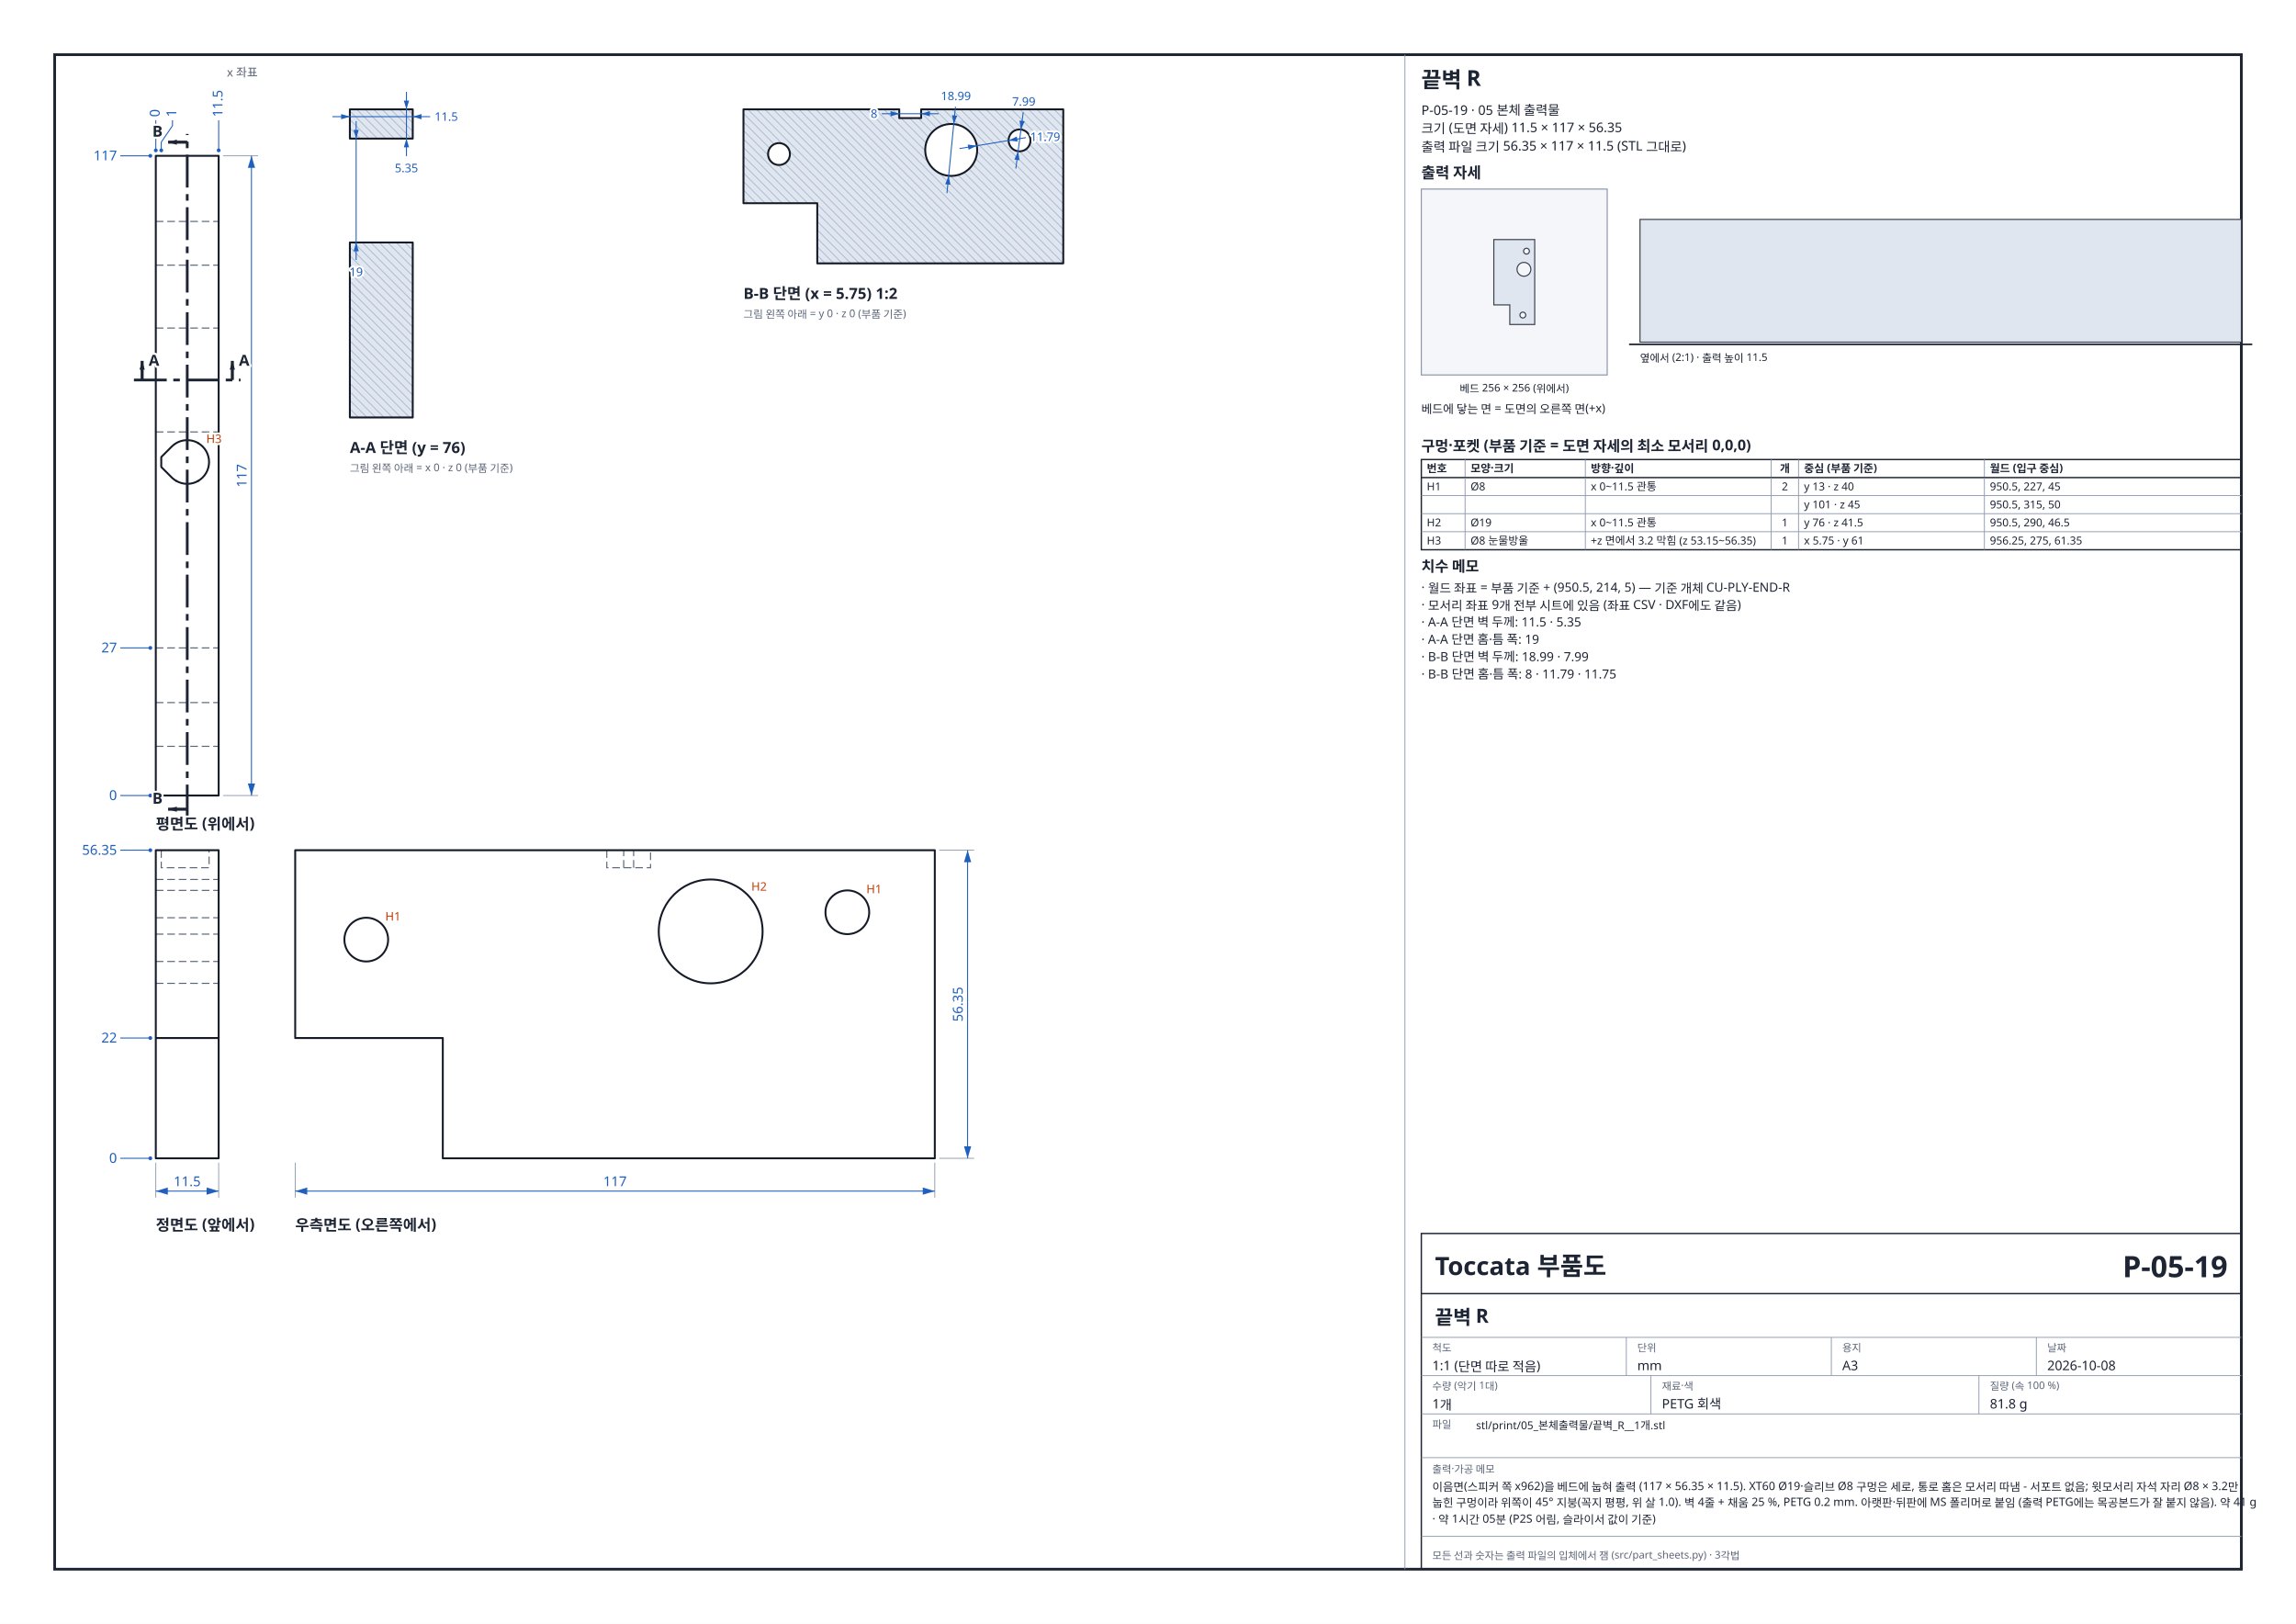
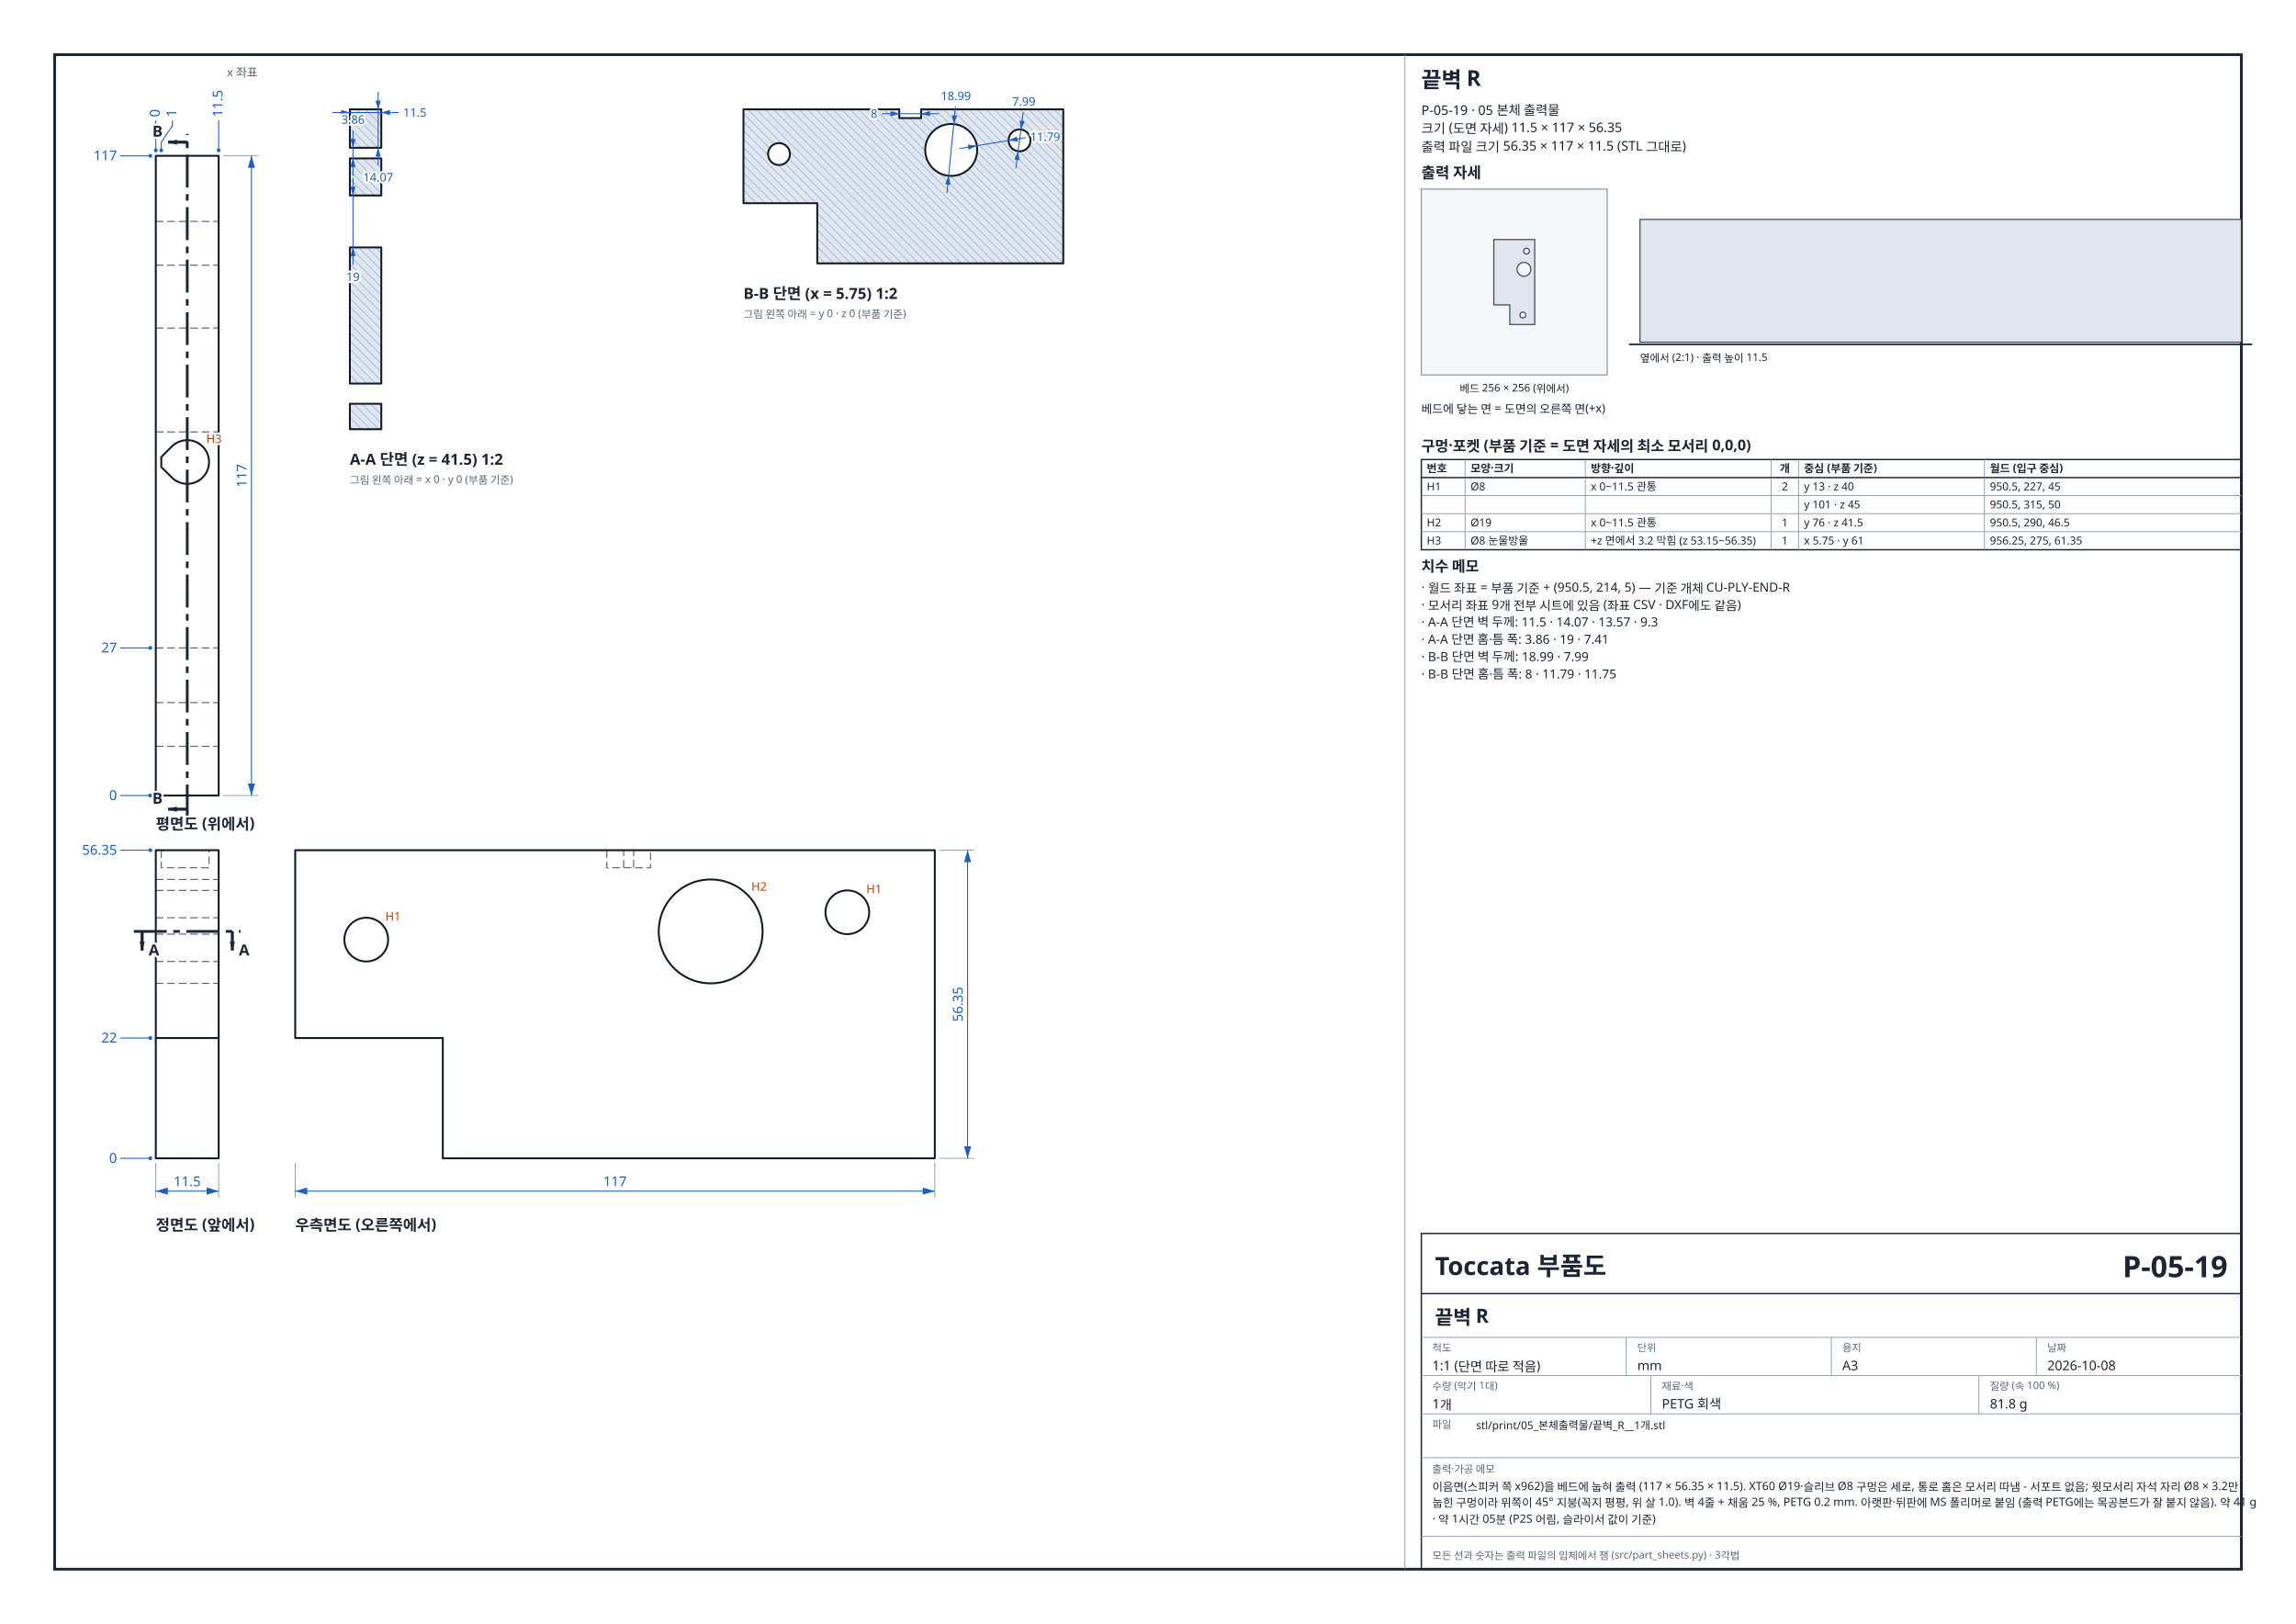
<svg xmlns="http://www.w3.org/2000/svg" width="420mm" height="297mm" viewBox="0 0 420 297">
  <defs>
    <style>
.bg{fill:#ffffff}
.frame{fill:none;stroke:#1d2433;stroke-width:.5}
.t{font-family:'Apple SD Gothic Neo','Noto Sans KR','Malgun Gothic','IBM Plex Sans KR',sans-serif;fill:#1d2433}
.h{paint-order:stroke;stroke:#ffffff;stroke-width:.75;stroke-linejoin:round}
.tb{font-weight:700}
.td{fill:#1f5fbf}
.tm{fill:#5b6578}
.tr{fill:#c2410c}
.S-wood{fill:url(#hw);stroke:#1d2433;stroke-width:.4;stroke-linejoin:round}
.S-print{fill:url(#hp);stroke:#1d2433;stroke-width:.4;stroke-linejoin:round}
.S-metal{fill:url(#hm);stroke:#1d2433;stroke-width:.32;stroke-linejoin:round}
.S-rubber{fill:#50555e;stroke:#1d2433;stroke-width:.25}
.S-elec{fill:url(#he);stroke:#1d2433;stroke-width:.3}
.S-screen{fill:#3a4150;stroke:#1d2433;stroke-width:.3}
.S-cable{fill:#e3b23c;stroke:#6b5a1e;stroke-width:.18}
.S-ctx{fill:#eceef1;stroke:#a3aab5;stroke-width:.18}
.P-wood{fill:#f2e6d2;stroke:#39404d;stroke-width:.22;stroke-linejoin:round}
.P-print{fill:#e5ebf3;stroke:#39404d;stroke-width:.22;stroke-linejoin:round}
.P-metal{fill:#c9ced6;stroke:#39404d;stroke-width:.2}
.P-rubber{fill:#7d828b;stroke:#39404d;stroke-width:.18}
.P-elec{fill:#d3ead8;stroke:#39404d;stroke-width:.2}
.P-screen{fill:#596070;stroke:#39404d;stroke-width:.2}
.P-cable{fill:#f0cf7a;fill-opacity:.55;stroke:#8a7430;stroke-width:.14;stroke-opacity:.7}
.P-ctx{fill:#f2f3f5;stroke:#b3b9c3;stroke-width:.18}
.air{fill:#e8f1fb;stroke:none}
.hid{fill:none;stroke:#39404d;stroke-width:.24;stroke-dasharray:1.6 .9}
.hidc{fill:none;stroke:#c2410c;stroke-width:.28;stroke-dasharray:2.2 1.1}
.ph{fill:none;stroke:#5b6578;stroke-width:.3;stroke-dasharray:4 1 1 1}
.cl{fill:none;stroke:#6b7690;stroke-width:.2;stroke-dasharray:6 1.2 1 1.2}
.thin{fill:none;stroke:#39404d;stroke-width:.2}
.vis{fill:none;stroke:#1d2433;stroke-width:.3}
.sound{fill:none;stroke:#c2410c;stroke-width:.4;stroke-dasharray:3 1.2}
.ax{fill:none;stroke:#7a3fb5;stroke-width:.3;stroke-dasharray:5 1.2 1 1.2}
.keep{fill:none;stroke:#b42318;stroke-width:.3;stroke-dasharray:1.2 1}
.dm{fill:none;stroke:#1f5fbf;stroke-width:.18}
.ex{fill:none;stroke:#8a96ab;stroke-width:.15}
.ah{fill:#1f5fbf;stroke:none}
.ld{fill:none;stroke:#3d4555;stroke-width:.18}
.dot{fill:#3d4555}
.bal{fill:#ffffff;stroke:#1d2433;stroke-width:.25}
.secl{fill:none;stroke:#1d2433;stroke-width:.55}
.seca{fill:#1d2433}
.grid{fill:none;stroke:#1d2433;stroke-width:.25}
.grid2{fill:none;stroke:#8a96ab;stroke-width:.15}
.box{fill:#fbfbfc;stroke:#c3c9d3;stroke-width:.2}
.sheetply{fill:#fbf6ee;stroke:#1d2433;stroke-width:.35}
.zone{fill:#f4f6f9;stroke:#8a96ab;stroke-width:.2}
.datum{fill:none;stroke:#15803d;stroke-width:.9;stroke-linecap:round;stroke-opacity:.9}
.spot{fill:none;stroke:#c2410c;stroke-width:.32}
.spoth{fill:none;stroke:#c2410c;stroke-width:.32;stroke-dasharray:.45 .3}

.pv{fill:none;stroke:#141a26;stroke-width:.35;stroke-linejoin:round;stroke-linecap:round}
.ph2{fill:none;stroke:#5b6578;stroke-width:.2;stroke-dasharray:1.4 .7}
.pcl{fill:none;stroke:#6b7690;stroke-width:.18;stroke-dasharray:5 1 1 1}
.pcut{fill:none;stroke:#1d2433;stroke-width:.5;stroke-dasharray:6 1.2 1.2 1.2}
.psec{fill:url(#hp);stroke:#141a26;stroke-width:.35;stroke-linejoin:round}
.pbed{fill:#f4f6f9;stroke:#8a96ab;stroke-width:.2}
.pfoot{fill:#dfe6ef;stroke:#39404d;stroke-width:.2}
.pnum{font-family:'IBM Plex Mono',ui-monospace,Menlo,monospace}
.datum{fill:none;stroke:#15803d;stroke-width:.9;stroke-linecap:round;stroke-opacity:.9}
.tg{fill:#15803d}
</style>
    <pattern id="hw" patternUnits="userSpaceOnUse" width="1.6" height="1.6" patternTransform="rotate(45)">
      <rect width="1.6" height="1.6" fill="#ecdcc2" />
      <line x1="0" y1="0" x2="0" y2="1.6" stroke="#a8875a" stroke-width=".22" />
    </pattern>
    <pattern id="hp" patternUnits="userSpaceOnUse" width="1.1" height="1.1" patternTransform="rotate(-45)">
      <rect width="1.1" height="1.1" fill="#dfe6ef" />
      <line x1="0" y1="0" x2="0" y2="1.1" stroke="#7f93b0" stroke-width=".16" />
    </pattern>
    <pattern id="hm" patternUnits="userSpaceOnUse" width=".9" height=".9" patternTransform="rotate(45)">
      <rect width=".9" height=".9" fill="#c3c8d1" />
      <path d="M0 0V.9M0 0H.9" stroke="#5d6778" stroke-width=".12" />
    </pattern>
    <pattern id="he" patternUnits="userSpaceOnUse" width="1.4" height="1.4">
      <rect width="1.4" height="1.4" fill="#cfe6d3" />
      <line x1="0" y1=".7" x2="1.4" y2=".7" stroke="#5f9a6c" stroke-width=".14" />
    </pattern>
  </defs>
  <rect class="bg" x="0" y="0" width="420" height="297" />
  <rect class="frame" x="10" y="10" width="400" height="277" />
  <g id="geo">
    <path class="ph2" d="M28.50 136.50 40.00 136.50M28.50 128.50 40.00 128.50M28.50 118.50 40.00 118.50M28.50 79.00 40.00 79.00M28.50 60.00 40.00 60.00M28.50 48.50 40.00 48.50M28.50 40.50 40.00 40.50" />
    <path class="pv" d="M32.25 87.96 A4.000 4.000 0 0 0 36.25 87.96" />
    <path class="pv" d="M36.25 87.96 A4.000 4.000 0 0 0 36.25 81.04" />
    <path class="pv" d="M32.25 87.96 31.96 87.78 31.68 87.56 31.42 87.33 29.50 85.41 29.50 83.59 31.42 81.67 31.68 81.44 31.96 81.22 32.25 81.04 32.56 80.87 32.88 80.74 33.21 80.64 33.56 80.56 33.90 80.52 34.25 80.50 34.60 80.52 34.94 80.56 35.29 80.64 35.62 80.74 35.94 80.87 36.25 81.04M28.50 145.50 28.50 28.50 40.00 28.50 40.00 145.50 28.50 145.50" />
    <path class="ph2" d="M28.50 175.85 40.00 175.85M28.50 167.85 40.00 167.85M28.50 179.85 40.00 179.85M28.50 160.85 40.00 160.85M28.50 170.85 40.00 170.85M28.50 162.85 40.00 162.85M29.50 155.50 29.50 158.70 38.25 158.70 38.25 155.50" />
    <path class="pv" d="M28.50 189.85 40.00 189.85M28.50 211.85 28.50 155.50 40.00 155.50 40.00 211.85 28.50 211.85" />
    <path class="ph2" d="M114.09 158.70 114.09 155.50M115.91 158.70 115.91 155.50M111.00 155.50 111.00 158.70 119.00 158.70 119.00 155.50" />
    <circle class="pv" cx="67.00" cy="171.85" r="4.000" />
    <circle class="pv" cx="155.00" cy="166.85" r="4.000" />
    <path class="pv" d="M134.75 178.58 134.20 178.87 133.64 179.13 133.05 179.35 132.46 179.53 131.85 179.67 131.24 179.77 130.62 179.83 130.00 179.85 129.38 179.83 128.76 179.77 128.15 179.67 127.54 179.53 126.95 179.35 126.36 179.13 125.80 178.87 125.25 178.58 124.72 178.25 124.22 177.89 123.74 177.49 123.28 177.07 122.86 176.61 122.46 176.13 122.10 175.63 121.77 175.10 121.48 174.55 121.22 173.99 121.00 173.40 120.82 172.81 120.68 172.20 120.58 171.59 120.52 170.97 120.50 170.35 120.52 169.73 120.58 169.11 120.68 168.50 120.82 167.89 121.00 167.30 121.22 166.71 121.48 166.15 121.77 165.60 122.10 165.07 122.46 164.57 122.86 164.09 123.28 163.63 123.74 163.21 124.22 162.81 124.72 162.45 125.25 162.12 125.80 161.83 126.36 161.57 126.95 161.35 127.54 161.17 128.15 161.03 128.76 160.93 129.38 160.87 130.00 160.85 130.62 160.87 131.24 160.93 131.85 161.03 132.46 161.17 133.05 161.35 133.64 161.57 134.20 161.83 134.75 162.12 135.28 162.45 135.78 162.81 136.26 163.21 136.72 163.63 137.14 164.09 137.54 164.57 137.90 165.07 138.23 165.60 138.52 166.15 138.78 166.71 139.00 167.30 139.18 167.89 139.32 168.50 139.42 169.11 139.48 169.73 139.50 170.35 139.48 170.97 139.42 171.59 139.32 172.20 139.18 172.81 139.00 173.40 138.78 173.99 138.52 174.55 138.23 175.10 137.90 175.63 137.54 176.13 137.14 176.61 136.72 177.07 136.26 177.49 135.78 177.89 135.28 178.25 134.75 178.58M54.00 189.85 54.00 155.50 171.00 155.50 171.00 211.85 81.00 211.85 81.00 189.85 54.00 189.85" />
-     <path class="psec" fill-rule="evenodd" d="M75.50 20.00 64.00 20.00 64.00 25.35 75.50 25.35ZM75.50 44.35 64.00 44.35 64.00 76.35 75.50 76.35Z" />
+     <path class="psec" fill-rule="evenodd" d="M69.75 20.00 64.00 20.00 64.00 27.03 69.75 27.03ZM69.75 28.97 64.00 28.97 64.00 35.75 69.75 35.75ZM69.75 45.25 64.00 45.25 64.00 70.15 69.75 70.15ZM69.75 73.85 64.00 73.85 64.00 78.50 69.75 78.50Z" />
    <path class="psec" fill-rule="evenodd" d="M173.69 32.16 173.38 32.13 173.07 32.08 172.77 32.01 172.47 31.92 172.18 31.81 171.90 31.69 171.62 31.54 171.36 31.37 171.11 31.19 170.87 31.00 170.64 30.78 170.43 30.56 170.23 30.32 170.05 30.06 169.89 29.80 169.74 29.53 169.61 29.24 169.50 28.95 169.41 28.65 169.34 28.35 169.29 28.04 169.26 27.74 169.25 27.42 169.26 27.11 169.29 26.81 169.34 26.50 169.41 26.20 169.50 25.90 169.61 25.61 169.74 25.32 169.89 25.05 170.05 24.79 170.23 24.53 170.43 24.29 170.64 24.07 170.87 23.85 171.11 23.66 171.36 23.48 171.62 23.31 171.90 23.16 172.18 23.04 172.47 22.93 172.77 22.84 173.07 22.77 173.38 22.72 173.69 22.69 174.00 22.67 174.31 22.69 174.62 22.72 174.93 22.77 175.23 22.84 175.53 22.93 175.82 23.04 176.10 23.16 176.38 23.31 176.64 23.48 176.89 23.66 177.13 23.85 177.36 24.07 177.57 24.29 177.77 24.53 177.95 24.79 178.11 25.05 178.26 25.32 178.39 25.61 178.50 25.90 178.59 26.20 178.66 26.50 178.71 26.81 178.74 27.11 178.75 27.42 178.74 27.74 178.71 28.04 178.66 28.35 178.59 28.65 178.50 28.95 178.39 29.24 178.26 29.53 178.11 29.80 177.95 30.06 177.77 30.32 177.57 30.56 177.36 30.78 177.13 31.00 176.89 31.19 176.64 31.37 176.38 31.54 176.10 31.69 175.82 31.81 175.53 31.92 175.23 32.01 174.93 32.08 174.62 32.13 174.31 32.16 174.00 32.17ZM186.33 27.67 186.15 27.64 185.98 27.61 185.82 27.55 185.65 27.49 185.50 27.41 185.35 27.31 185.21 27.21 185.09 27.09 184.97 26.96 184.86 26.82 184.77 26.67 184.69 26.52 184.62 26.36 184.57 26.19 184.53 26.02 184.51 25.85 184.50 25.67 184.51 25.50 184.53 25.33 184.57 25.16 184.62 24.99 184.69 24.83 184.77 24.67 184.86 24.53 184.97 24.39 185.09 24.26 185.21 24.14 185.35 24.04 185.50 23.94 185.65 23.86 185.82 23.80 185.98 23.74 186.15 23.71 186.33 23.68 186.50 23.67 186.67 23.68 186.85 23.71 187.02 23.74 187.18 23.80 187.35 23.86 187.50 23.94 187.65 24.04 187.79 24.14 187.91 24.26 188.03 24.39 188.14 24.53 188.23 24.67 188.31 24.83 188.38 24.99 188.43 25.16 188.47 25.33 188.49 25.50 188.50 25.67 188.49 25.85 188.47 26.02 188.43 26.19 188.38 26.36 188.31 26.52 188.23 26.67 188.14 26.82 188.03 26.96 187.91 27.09 187.79 27.21 187.65 27.31 187.50 27.41 187.35 27.49 187.18 27.55 187.02 27.61 186.85 27.64 186.67 27.67 186.50 27.67ZM142.33 30.17 142.15 30.14 141.98 30.11 141.82 30.05 141.65 29.99 141.50 29.91 141.35 29.81 141.21 29.71 141.09 29.59 140.97 29.46 140.86 29.32 140.77 29.17 140.69 29.02 140.62 28.86 140.57 28.69 140.53 28.52 140.51 28.35 140.50 28.17 140.51 28.00 140.53 27.83 140.57 27.66 140.62 27.49 140.69 27.33 140.77 27.17 140.86 27.03 140.97 26.89 141.09 26.76 141.21 26.64 141.35 26.54 141.50 26.44 141.65 26.36 141.82 26.30 141.98 26.24 142.15 26.21 142.33 26.18 142.50 26.17 142.67 26.18 142.85 26.21 143.02 26.24 143.18 26.30 143.35 26.36 143.50 26.44 143.65 26.54 143.79 26.64 143.91 26.76 144.03 26.89 144.14 27.03 144.23 27.17 144.31 27.33 144.38 27.49 144.43 27.66 144.47 27.83 144.49 28.00 144.50 28.17 144.49 28.35 144.47 28.52 144.43 28.69 144.38 28.86 144.31 29.02 144.23 29.17 144.14 29.32 144.03 29.46 143.91 29.59 143.79 29.71 143.65 29.81 143.50 29.91 143.35 29.99 143.18 30.05 143.02 30.11 142.85 30.14 142.67 30.17 142.50 30.17ZM194.50 20.00 168.50 20.00 168.50 21.60 164.50 21.60 164.50 20.00 136.00 20.00 136.00 37.17 149.50 37.17 149.50 48.17 194.50 48.17Z" />
  </g>
  <g id="over">
-     <path class="pcut" d="M24.500 69.500 L44.000 69.500" />
-     <path class="secl" d="M26.000 69.500 L26.000 66.000" />
-     <path class="seca" d="M26.000 66.000 L26.480 67.600 L25.520 67.600 Z" />
-     <path class="secl" d="M42.500 69.500 L42.500 66.000" />
-     <path class="seca" d="M42.500 66.000 L42.980 67.600 L42.020 67.600 Z" />
+     <path class="pcut" d="M24.500 170.350 L44.000 170.350" />
+     <path class="secl" d="M26.000 170.350 L26.000 173.850" />
+     <path class="seca" d="M26.000 173.850 L25.520 172.250 L26.480 172.250 Z" />
+     <path class="secl" d="M42.500 170.350 L42.500 173.850" />
+     <path class="seca" d="M42.500 173.850 L42.020 172.250 L42.980 172.250 Z" />
    <path class="pcut" d="M34.250 149.500 L34.250 24.500" />
    <path class="secl" d="M34.250 148.000 L30.750 148.000" />
    <path class="seca" d="M30.750 148.000 L32.350 147.520 L32.350 148.480 Z" />
    <path class="secl" d="M34.250 26.000 L30.750 26.000" />
    <path class="seca" d="M30.750 26.000 L32.350 25.520 L32.350 26.480 Z" />
    <path class="grid2" d="M257.000 10.000 L257.000 287.000" />
    <rect class="grid" x="260.000" y="225.600" width="150.000" height="61.400" />
    <path class="grid" d="M260.000 236.600 L410.000 236.600" />
    <path class="grid2" d="M260.000 244.600 L410.000 244.600" />
    <path class="grid2" d="M297.500 244.600 L297.500 251.600" />
    <path class="grid2" d="M335.000 244.600 L335.000 251.600" />
    <path class="grid2" d="M372.500 244.600 L372.500 251.600" />
    <path class="grid2" d="M260.000 251.600 L410.000 251.600" />
    <path class="grid2" d="M302.000 251.600 L302.000 258.600" />
    <path class="grid2" d="M362.000 251.600 L362.000 258.600" />
    <path class="grid2" d="M260.000 258.600 L410.000 258.600" />
    <path class="grid2" d="M260.000 266.600 L410.000 266.600" />
    <path class="grid2" d="M260.000 281.000 L410.000 281.000" />
    <rect class="pbed" x="260.000" y="34.580" width="34.000" height="34.000" />
    <path class="pfoot" fill-rule="evenodd" d="M279.19 46.46 279.14 46.46 279.10 46.45 279.05 46.43 279.01 46.42 278.97 46.40 278.93 46.37 278.89 46.34 278.86 46.31 278.83 46.28 278.80 46.24 278.77 46.20 278.75 46.16 278.74 46.12 278.72 46.07 278.71 46.03 278.71 45.98 278.70 45.94 278.71 45.89 278.71 45.84 278.72 45.80 278.74 45.75 278.75 45.71 278.77 45.67 278.80 45.63 278.83 45.59 278.86 45.56 278.89 45.53 278.93 45.50 278.97 45.48 279.01 45.45 279.05 45.44 279.10 45.42 279.14 45.41 279.19 45.41 279.23 45.40 279.28 45.41 279.33 45.41 279.37 45.42 279.42 45.44 279.46 45.45 279.50 45.48 279.54 45.50 279.58 45.53 279.61 45.56 279.64 45.59 279.67 45.63 279.69 45.67 279.72 45.71 279.73 45.75 279.75 45.80 279.76 45.84 279.76 45.89 279.77 45.94 279.76 45.98 279.76 46.03 279.75 46.07 279.73 46.12 279.72 46.16 279.69 46.20 279.67 46.24 279.64 46.28 279.61 46.31 279.58 46.34 279.54 46.37 279.50 46.40 279.46 46.42 279.42 46.43 279.37 46.45 279.33 46.46 279.28 46.46 279.23 46.47ZM278.69 50.51 278.61 50.51 278.52 50.49 278.44 50.47 278.36 50.45 278.29 50.42 278.21 50.39 278.14 50.35 278.07 50.30 278.00 50.26 277.94 50.20 277.88 50.15 277.82 50.09 277.77 50.02 277.72 49.96 277.68 49.89 277.64 49.81 277.60 49.74 277.57 49.66 277.55 49.58 277.53 49.50 277.52 49.42 277.51 49.34 277.51 49.26 277.51 49.17 277.52 49.09 277.53 49.01 277.55 48.93 277.57 48.85 277.60 48.77 277.64 48.70 277.68 48.62 277.72 48.55 277.77 48.49 277.82 48.42 277.88 48.36 277.94 48.31 278.00 48.25 278.07 48.21 278.14 48.16 278.21 48.12 278.29 48.09 278.36 48.06 278.44 48.04 278.52 48.02 278.61 48.00 278.69 48.00 278.77 47.99 278.85 48.00 278.93 48.00 279.02 48.02 279.10 48.04 279.18 48.06 279.25 48.09 279.33 48.12 279.40 48.16 279.47 48.21 279.54 48.25 279.60 48.31 279.66 48.36 279.72 48.42 279.77 48.49 279.82 48.55 279.86 48.62 279.90 48.70 279.94 48.77 279.96 48.85 279.99 48.93 280.01 49.01 280.02 49.09 280.03 49.17 280.03 49.26 280.03 49.34 280.02 49.42 280.01 49.50 279.99 49.58 279.96 49.66 279.94 49.74 279.90 49.81 279.86 49.89 279.82 49.96 279.77 50.02 279.72 50.09 279.66 50.15 279.60 50.20 279.54 50.26 279.47 50.30 279.40 50.35 279.33 50.39 279.25 50.42 279.18 50.45 279.10 50.47 279.02 50.49 278.93 50.51 278.85 50.51 278.77 50.52ZM278.52 58.15 278.48 58.15 278.43 58.14 278.39 58.12 278.35 58.10 278.30 58.08 278.27 58.06 278.23 58.03 278.19 58.00 278.16 57.96 278.14 57.93 278.11 57.89 278.09 57.85 278.07 57.80 278.06 57.76 278.05 57.72 278.04 57.67 278.04 57.62 278.04 57.58 278.05 57.53 278.06 57.49 278.07 57.44 278.09 57.40 278.11 57.36 278.14 57.32 278.16 57.28 278.19 57.25 278.23 57.22 278.27 57.19 278.30 57.16 278.35 57.14 278.39 57.12 278.43 57.11 278.48 57.10 278.52 57.09 278.57 57.09 278.62 57.09 278.66 57.10 278.71 57.11 278.75 57.12 278.80 57.14 278.84 57.16 278.88 57.19 278.91 57.22 278.95 57.25 278.98 57.28 279.01 57.32 279.03 57.36 279.05 57.40 279.07 57.44 279.08 57.49 279.09 57.53 279.10 57.58 279.10 57.62 279.10 57.67 279.09 57.72 279.08 57.76 279.07 57.80 279.05 57.85 279.03 57.89 279.01 57.93 278.98 57.96 278.95 58.00 278.91 58.03 278.88 58.06 278.84 58.08 278.80 58.10 278.75 58.12 278.71 58.14 278.66 58.15 278.62 58.15 278.57 58.15ZM280.74 43.81 273.26 43.81 273.26 55.76 276.18 55.76 276.18 59.35 280.74 59.35Z" />
    <path class="pfoot" fill-rule="evenodd" d="M410.00 40.13 300.00 40.13 300.00 62.58 410.00 62.58Z" />
    <path class="vis" d="M298.000 62.980 L412.000 62.980" />
    <rect class="grid" x="260.000" y="84.047" width="150.000" height="16.500" />
    <path class="grid2" d="M268.000 84.047 L268.000 87.347" />
    <path class="grid2" d="M290.000 84.047 L290.000 87.347" />
    <path class="grid2" d="M324.000 84.047 L324.000 87.347" />
    <path class="grid2" d="M329.000 84.047 L329.000 87.347" />
    <path class="grid2" d="M363.000 84.047 L363.000 87.347" />
    <path class="grid" d="M260.000 87.347 L410.000 87.347" />
    <path class="grid2" d="M268.000 87.347 L268.000 90.647" />
    <path class="grid2" d="M290.000 87.347 L290.000 90.647" />
    <path class="grid2" d="M324.000 87.347 L324.000 90.647" />
    <path class="grid2" d="M329.000 87.347 L329.000 90.647" />
    <path class="grid2" d="M363.000 87.347 L363.000 90.647" />
    <path class="grid2" d="M260.000 90.647 L410.000 90.647" />
    <path class="grid2" d="M268.000 90.647 L268.000 93.947" />
    <path class="grid2" d="M290.000 90.647 L290.000 93.947" />
    <path class="grid2" d="M324.000 90.647 L324.000 93.947" />
    <path class="grid2" d="M329.000 90.647 L329.000 93.947" />
    <path class="grid2" d="M363.000 90.647 L363.000 93.947" />
    <path class="grid2" d="M260.000 93.947 L410.000 93.947" />
    <path class="grid2" d="M268.000 93.947 L268.000 97.247" />
    <path class="grid2" d="M290.000 93.947 L290.000 97.247" />
    <path class="grid2" d="M324.000 93.947 L324.000 97.247" />
    <path class="grid2" d="M329.000 93.947 L329.000 97.247" />
    <path class="grid2" d="M363.000 93.947 L363.000 97.247" />
    <path class="grid2" d="M260.000 97.247 L410.000 97.247" />
    <path class="grid2" d="M268.000 97.247 L268.000 100.547" />
    <path class="grid2" d="M290.000 97.247 L290.000 100.547" />
    <path class="grid2" d="M324.000 97.247 L324.000 100.547" />
    <path class="grid2" d="M329.000 97.247 L329.000 100.547" />
    <path class="grid2" d="M363.000 97.247 L363.000 100.547" />
  </g>
  <g id="dim">
    <path class="ex" d="M28.500 212.650 L28.500 219.050" />
    <path class="ex" d="M40.000 212.650 L40.000 219.050" />
    <path class="dm" d="M28.500 217.850 L40.000 217.850" />
    <path class="ah" d="M28.500 217.850 L30.700 217.190 L30.700 218.510 Z" />
    <path class="ah" d="M40.000 217.850 L37.800 218.510 L37.800 217.190 Z" />
    <path class="ex" d="M40.800 28.500 L47.200 28.500" />
    <path class="ex" d="M40.800 145.500 L47.200 145.500" />
    <path class="dm" d="M46.000 28.500 L46.000 145.500" />
    <path class="ah" d="M46.000 28.500 L46.660 30.700 L45.340 30.700 Z" />
    <path class="ah" d="M46.000 145.500 L45.340 143.300 L46.660 143.300 Z" />
    <path class="ex" d="M54.000 212.650 L54.000 219.050" />
    <path class="ex" d="M171.000 212.650 L171.000 219.050" />
    <path class="dm" d="M54.000 217.850 L171.000 217.850" />
    <path class="ah" d="M54.000 217.850 L56.200 217.190 L56.200 218.510 Z" />
    <path class="ah" d="M171.000 217.850 L168.800 218.510 L168.800 217.190 Z" />
    <path class="ex" d="M171.800 155.500 L178.200 155.500" />
    <path class="ex" d="M171.800 211.850 L178.200 211.850" />
    <path class="dm" d="M177.000 155.500 L177.000 211.850" />
    <path class="ah" d="M177.000 155.500 L177.660 157.700 L176.340 157.700 Z" />
    <path class="ah" d="M177.000 211.850 L176.340 209.650 L177.660 209.650 Z" />
    <path class="dm" d="M28.500 27.500 L28.500 26.000 L28.500 23.000 L28.500 22.000" />
    <circle class="ah" cx="28.500" cy="27.500" r="0.350" />
    <path class="dm" d="M29.500 27.500 L29.500 26.000 L31.550 23.000 L31.550 22.000" />
    <circle class="ah" cx="29.500" cy="27.500" r="0.350" />
    <path class="dm" d="M40.000 27.500 L40.000 26.000 L40.000 23.000 L40.000 22.000" />
    <circle class="ah" cx="40.000" cy="27.500" r="0.350" />
    <path class="dm" d="M27.500 28.500 L26.000 28.500 L23.000 28.500 L22.000 28.500" />
    <circle class="ah" cx="27.500" cy="28.500" r="0.350" />
    <path class="dm" d="M27.500 118.500 L26.000 118.500 L23.000 118.500 L22.000 118.500" />
    <circle class="ah" cx="27.500" cy="118.500" r="0.350" />
    <path class="dm" d="M27.500 145.500 L26.000 145.500 L23.000 145.500 L22.000 145.500" />
    <circle class="ah" cx="27.500" cy="145.500" r="0.350" />
    <path class="dm" d="M27.500 155.500 L26.000 155.500 L23.000 155.500 L22.000 155.500" />
    <circle class="ah" cx="27.500" cy="155.500" r="0.350" />
    <path class="dm" d="M27.500 189.850 L26.000 189.850 L23.000 189.850 L22.000 189.850" />
    <circle class="ah" cx="27.500" cy="189.850" r="0.350" />
    <path class="dm" d="M27.500 211.850 L26.000 211.850 L23.000 211.850 L22.000 211.850" />
    <circle class="ah" cx="27.500" cy="211.850" r="0.350" />
-     <path class="dm" d="M60.800 21.337 L78.700 21.337" />
-     <path class="ah" d="M64.000 21.337 L62.400 21.817 L62.400 20.857 Z" />
-     <path class="ah" d="M75.500 21.337 L77.100 20.857 L77.100 21.817 Z" />
-     <path class="dm" d="M74.350 16.800 L74.350 28.550" />
-     <path class="ah" d="M74.350 20.000 L73.870 18.400 L74.830 18.400 Z" />
-     <path class="ah" d="M74.350 25.350 L74.830 26.950 L73.870 26.950 Z" />
-     <path class="dm" d="M65.150 22.150 L65.150 47.550" />
-     <path class="ah" d="M65.150 25.350 L64.670 23.750 L65.630 23.750 Z" />
-     <path class="ah" d="M65.150 44.350 L65.630 45.950 L64.670 45.950 Z" />
+     <path class="dm" d="M60.800 20.586 L72.950 20.586" />
+     <path class="ah" d="M64.000 20.586 L62.400 21.066 L62.400 20.106 Z" />
+     <path class="ah" d="M69.750 20.586 L71.350 20.106 L71.350 21.066 Z" />
+     <path class="dm" d="M69.175 16.800 L69.175 30.234" />
+     <path class="ah" d="M69.175 20.000 L68.695 18.400 L69.655 18.400 Z" />
+     <path class="ah" d="M69.175 27.034 L69.655 28.634 L68.695 28.634 Z" />
+     <path class="dm" d="M64.575 23.834 L64.575 32.166" />
+     <path class="ah" d="M64.575 27.034 L64.095 25.434 L65.055 25.434 Z" />
+     <path class="ah" d="M64.575 28.966 L65.055 30.566 L64.095 30.566 Z" />
+     <path class="dm" d="M64.575 32.550 L64.575 48.450" />
+     <path class="ah" d="M64.575 35.750 L64.095 34.150 L65.055 34.150 Z" />
+     <path class="ah" d="M64.575 45.250 L65.055 46.850 L64.095 46.850 Z" />
    <path class="dm" d="M173.221 35.334 L174.779 19.516" />
    <path class="ah" d="M173.535 32.150 L173.856 33.789 L172.900 33.695 Z" />
    <path class="ah" d="M174.465 22.700 L174.144 21.061 L175.100 21.155 Z" />
    <path class="dm" d="M185.822 30.829 L187.178 20.521" />
    <path class="ah" d="M186.239 27.656 L186.506 29.305 L185.554 29.180 Z" />
    <path class="ah" d="M186.761 23.694 L186.494 22.045 L187.446 22.170 Z" />
    <path class="dm" d="M171.700 20.800 L161.300 20.800" />
    <path class="ah" d="M168.500 20.800 L170.100 20.320 L170.100 21.280 Z" />
    <path class="ah" d="M164.500 20.800 L162.900 21.280 L162.900 20.320 Z" />
    <path class="dm" d="M175.527 27.173 L187.658 25.170" />
    <path class="ah" d="M178.684 26.652 L177.184 27.386 L177.027 26.439 Z" />
    <path class="ah" d="M184.501 25.691 L186.001 24.957 L186.158 25.904 Z" />
  </g>
  <g id="text">
    <text class="t h tb" x="28.500" y="151.700" font-size="2.80" text-anchor="start">평면도 (위에서)</text>
    <text class="t h tb" x="28.500" y="225.050" font-size="2.80" text-anchor="start">정면도 (앞에서)</text>
    <text class="t h tb" x="54.000" y="225.050" font-size="2.80" text-anchor="start">우측면도 (오른쪽에서)</text>
    <text class="t h td" x="34.250" y="216.950" font-size="2.50" text-anchor="middle">11.5</text>
    <text class="t h td" x="45.100" y="87.000" font-size="2.50" text-anchor="middle" transform="rotate(-90 45.100 87.000)">117</text>
    <text class="t h td" x="112.500" y="216.950" font-size="2.50" text-anchor="middle">117</text>
    <text class="t h td" x="176.100" y="183.675" font-size="2.50" text-anchor="middle" transform="rotate(-90 176.100 183.675)">56.35</text>
    <text class="t h td" x="29.200" y="21.400" font-size="2.50" text-anchor="start" transform="rotate(-90 29.200 21.400)">0</text>
    <text class="t h td" x="32.250" y="21.400" font-size="2.50" text-anchor="start" transform="rotate(-90 32.250 21.400)">1</text>
    <text class="t h td" x="40.700" y="21.400" font-size="2.50" text-anchor="start" transform="rotate(-90 40.700 21.400)">11.5</text>
    <text class="t h td" x="21.400" y="29.325" font-size="2.50" text-anchor="end">117</text>
    <text class="t h td" x="21.400" y="119.325" font-size="2.50" text-anchor="end">27</text>
    <text class="t h td" x="21.400" y="146.325" font-size="2.50" text-anchor="end">0</text>
    <text class="t h td" x="21.400" y="156.325" font-size="2.50" text-anchor="end">56.35</text>
    <text class="t h td" x="21.400" y="190.675" font-size="2.50" text-anchor="end">22</text>
    <text class="t h td" x="21.400" y="212.675" font-size="2.50" text-anchor="end">0</text>
    <text class="t tm" x="41.500" y="14.000" font-size="2.15" text-anchor="start">x 좌표</text>
-     <text class="t h tb" x="27.200" y="66.900" font-size="2.80" text-anchor="start">A</text>
-     <text class="t h tb" x="43.700" y="66.900" font-size="2.80" text-anchor="start">A</text>
+     <text class="t h tb" x="27.200" y="174.750" font-size="2.80" text-anchor="start">A</text>
+     <text class="t h tb" x="43.700" y="174.750" font-size="2.80" text-anchor="start">A</text>
    <text class="t h tb" x="29.750" y="147.000" font-size="2.80" text-anchor="end">B</text>
    <text class="t h tb" x="29.750" y="25.000" font-size="2.80" text-anchor="end">B</text>
    <text class="t h tr" x="70.480" y="168.370" font-size="2.15" text-anchor="start">H1</text>
    <text class="t h tr" x="158.480" y="163.370" font-size="2.15" text-anchor="start">H1</text>
    <text class="t h tr" x="137.440" y="162.910" font-size="2.15" text-anchor="start">H2</text>
    <text class="t h tr" x="37.730" y="81.020" font-size="2.15" text-anchor="start">H3</text>
-     <text class="t h td" x="79.500" y="22.090" font-size="2.15" text-anchor="start">11.5</text>
-     <text class="t h td" x="74.350" y="31.500" font-size="2.15" text-anchor="middle">5.35</text>
-     <text class="t h td" x="65.150" y="50.500" font-size="2.15" text-anchor="middle">19</text>
+     <text class="t h td" x="73.750" y="21.339" font-size="2.15" text-anchor="start">11.5</text>
+     <text class="t h td" x="69.175" y="33.184" font-size="2.15" text-anchor="middle">14.07</text>
+     <text class="t h td" x="64.575" y="22.634" font-size="2.15" text-anchor="middle">3.86</text>
+     <text class="t h td" x="64.575" y="51.400" font-size="2.15" text-anchor="middle">19</text>
    <text class="t h td" x="174.857" y="18.320" font-size="2.15" text-anchor="middle">18.99</text>
    <text class="t h td" x="187.283" y="19.328" font-size="2.15" text-anchor="middle">7.99</text>
    <text class="t h td" x="160.500" y="21.552" font-size="2.15" text-anchor="end">8</text>
    <text class="t h td" x="188.447" y="25.792" font-size="2.15" text-anchor="start">11.79</text>
-     <text class="t h tb" x="64.000" y="82.850" font-size="2.80" text-anchor="start">A-A 단면 (y = 76)</text>
-     <text class="t h tm" x="64.000" y="86.350" font-size="1.95" text-anchor="start">그림 왼쪽 아래 = x 0 · z 0 (부품 기준)</text>
+     <text class="t h tb" x="64.000" y="85.000" font-size="2.80" text-anchor="start">A-A 단면 (z = 41.5)  1:2</text>
+     <text class="t h tm" x="64.000" y="88.500" font-size="1.95" text-anchor="start">그림 왼쪽 아래 = x 0 · y 0 (부품 기준)</text>
    <text class="t h tb" x="136.000" y="54.675" font-size="2.80" text-anchor="start">B-B 단면 (x = 5.75)  1:2</text>
    <text class="t h tm" x="136.000" y="58.175" font-size="1.95" text-anchor="start">그림 왼쪽 아래 = y 0 · z 0 (부품 기준)</text>
    <text class="t tb" x="262.500" y="233.200" font-size="4.60" text-anchor="start">Toccata 부품도</text>
    <text class="t tb" x="407.500" y="233.600" font-size="5.40" text-anchor="end">P-05-19</text>
    <text class="t tb" x="262.500" y="242.200" font-size="3.60" text-anchor="start">끝벽 R</text>
    <text class="t tm" x="262.000" y="247.200" font-size="1.90" text-anchor="start">척도</text>
    <text class="t" x="262.000" y="250.600" font-size="2.40" text-anchor="start">1:1 (단면 따로 적음)</text>
    <text class="t tm" x="299.500" y="247.200" font-size="1.90" text-anchor="start">단위</text>
    <text class="t" x="299.500" y="250.600" font-size="2.40" text-anchor="start">mm</text>
    <text class="t tm" x="337.000" y="247.200" font-size="1.90" text-anchor="start">용지</text>
    <text class="t" x="337.000" y="250.600" font-size="2.40" text-anchor="start">A3</text>
    <text class="t tm" x="374.500" y="247.200" font-size="1.90" text-anchor="start">날짜</text>
    <text class="t" x="374.500" y="250.600" font-size="2.40" text-anchor="start">2026-10-08</text>
    <text class="t tm" x="262.000" y="254.200" font-size="1.90" text-anchor="start">수량 (악기 1대)</text>
    <text class="t" x="262.000" y="257.600" font-size="2.40" text-anchor="start">1개</text>
    <text class="t tm" x="304.000" y="254.200" font-size="1.90" text-anchor="start">재료·색</text>
    <text class="t" x="304.000" y="257.600" font-size="2.40" text-anchor="start">PETG 회색</text>
    <text class="t tm" x="364.000" y="254.200" font-size="1.90" text-anchor="start">질량 (속 100 %)</text>
    <text class="t" x="364.000" y="257.600" font-size="2.40" text-anchor="start">81.8 g</text>
    <text class="t tm" x="262.000" y="261.200" font-size="1.90" text-anchor="start">파일</text>
    <text class="t" x="270.000" y="261.400" font-size="2.00" text-anchor="start">stl/print/05_본체출력물/끝벽_R__1개.stl</text>
    <text class="t tm" x="270.000" y="264.900" font-size="1.80" text-anchor="start" />
    <text class="t tm" x="262.000" y="269.400" font-size="1.90" text-anchor="start">출력·가공 메모</text>
    <text class="t" x="262.000" y="272.700" font-size="2.10" text-anchor="start">이음면(스피커 쪽 x962)을 베드에 눕혀 출력 (117 × 56.35 × 11.5). XT60 Ø19·슬리브 Ø8 구멍은 세로, 통로 홈은 모서리 따냄 - 서포트 없음; 윗모서리 자석 자리 Ø8 × 3.2만</text>
    <text class="t" x="262.000" y="275.600" font-size="2.10" text-anchor="start">눕힌 구멍이라 위쪽이 45° 지붕(꼭지 평평, 위 살 1.0). 벽 4줄 + 채움 25 %, PETG 0.2 mm. 아랫판·뒤판에 MS 폴리머로 붙임 (출력 PETG에는 목공본드가 잘 붙지 않음). 약 41 g</text>
    <text class="t" x="262.000" y="278.500" font-size="2.10" text-anchor="start">· 약 1시간 05분 (P2S 어림, 슬라이서 값이 기준)</text>
    <text class="t tm" x="262.000" y="285.200" font-size="1.90" text-anchor="start">모든 선과 숫자는 출력 파일의 입체에서 잼 (src/part_sheets.py) · 3각법</text>
    <text class="t tb" x="260.000" y="16.000" font-size="4.00" text-anchor="start">끝벽 R</text>
    <text class="t" x="260.000" y="21.000" font-size="2.40" text-anchor="start">P-05-19 · 05 본체 출력물</text>
    <text class="t" x="260.000" y="24.360" font-size="2.40" text-anchor="start">크기 (도면 자세) 11.5 × 117 × 56.35</text>
    <text class="t" x="260.000" y="27.720" font-size="2.40" text-anchor="start">출력 파일 크기 56.35 × 117 × 11.5 (STL 그대로)</text>
    <text class="t tb" x="260.000" y="32.580" font-size="2.80" text-anchor="start">출력 자세</text>
    <text class="t" x="277.000" y="71.780" font-size="1.95" text-anchor="middle">베드 256 × 256 (위에서)</text>
    <text class="t" x="300.000" y="66.180" font-size="1.95" text-anchor="start">옆에서 (2:1) · 출력 높이 11.5</text>
    <text class="t" x="260.000" y="75.580" font-size="2.15" text-anchor="start">베드에 닿는 면 = 도면의 오른쪽 면(+x)</text>
    <text class="t tb" x="260.000" y="82.547" font-size="2.70" text-anchor="start">구멍·포켓 (부품 기준 = 도면 자세의 최소 모서리 0,0,0)</text>
    <text class="t tb" x="261.000" y="86.377" font-size="2.00" text-anchor="start">번호</text>
    <text class="t tb" x="269.000" y="86.377" font-size="2.00" text-anchor="start">모양·크기</text>
    <text class="t tb" x="291.000" y="86.377" font-size="2.00" text-anchor="start">방향·깊이</text>
    <text class="t tb" x="326.500" y="86.377" font-size="2.00" text-anchor="middle">개</text>
    <text class="t tb" x="330.000" y="86.377" font-size="2.00" text-anchor="start">중심 (부품 기준)</text>
    <text class="t tb" x="364.000" y="86.377" font-size="2.00" text-anchor="start">월드 (입구 중심)</text>
    <text class="t" x="261.000" y="89.677" font-size="2.00" text-anchor="start">H1</text>
    <text class="t" x="269.000" y="89.677" font-size="2.00" text-anchor="start">Ø8</text>
    <text class="t" x="291.000" y="89.677" font-size="2.00" text-anchor="start">x 0~11.5 관통</text>
    <text class="t" x="326.500" y="89.677" font-size="2.00" text-anchor="middle">2</text>
    <text class="t" x="330.000" y="89.677" font-size="2.00" text-anchor="start">y 13 · z 40</text>
    <text class="t" x="364.000" y="89.677" font-size="2.00" text-anchor="start">950.5, 227, 45</text>
    <text class="t" x="261.000" y="92.977" font-size="2.00" text-anchor="start" />
    <text class="t" x="269.000" y="92.977" font-size="2.00" text-anchor="start" />
    <text class="t" x="291.000" y="92.977" font-size="2.00" text-anchor="start" />
    <text class="t" x="326.500" y="92.977" font-size="2.00" text-anchor="middle" />
    <text class="t" x="330.000" y="92.977" font-size="2.00" text-anchor="start">y 101 · z 45</text>
    <text class="t" x="364.000" y="92.977" font-size="2.00" text-anchor="start">950.5, 315, 50</text>
    <text class="t" x="261.000" y="96.277" font-size="2.00" text-anchor="start">H2</text>
    <text class="t" x="269.000" y="96.277" font-size="2.00" text-anchor="start">Ø19</text>
    <text class="t" x="291.000" y="96.277" font-size="2.00" text-anchor="start">x 0~11.5 관통</text>
    <text class="t" x="326.500" y="96.277" font-size="2.00" text-anchor="middle">1</text>
    <text class="t" x="330.000" y="96.277" font-size="2.00" text-anchor="start">y 76 · z 41.5</text>
    <text class="t" x="364.000" y="96.277" font-size="2.00" text-anchor="start">950.5, 290, 46.5</text>
    <text class="t" x="261.000" y="99.577" font-size="2.00" text-anchor="start">H3</text>
    <text class="t" x="269.000" y="99.577" font-size="2.00" text-anchor="start">Ø8 눈물방울</text>
    <text class="t" x="291.000" y="99.577" font-size="2.00" text-anchor="start">+z 면에서 3.2 막힘 (z 53.15~56.35)</text>
    <text class="t" x="326.500" y="99.577" font-size="2.00" text-anchor="middle">1</text>
    <text class="t" x="330.000" y="99.577" font-size="2.00" text-anchor="start">x 5.75 · y 61</text>
    <text class="t" x="364.000" y="99.577" font-size="2.00" text-anchor="start">956.25, 275, 61.35</text>
    <text class="t tb" x="260.000" y="104.547" font-size="2.70" text-anchor="start">치수 메모</text>
    <text class="t" x="260.000" y="108.221" font-size="2.30" text-anchor="start">· 월드 좌표 = 부품 기준 + (950.5, 214, 5) — 기준 개체 CU-PLY-END-R</text>
    <text class="t" x="260.000" y="111.395" font-size="2.30" text-anchor="start">· 모서리 좌표 9개 전부 시트에 있음 (좌표 CSV · DXF에도 같음)</text>
-     <text class="t" x="260.000" y="114.569" font-size="2.30" text-anchor="start">· A-A 단면 벽 두께: 11.5 · 5.35</text>
-     <text class="t" x="260.000" y="117.743" font-size="2.30" text-anchor="start">· A-A 단면 홈·틈 폭: 19</text>
+     <text class="t" x="260.000" y="114.569" font-size="2.30" text-anchor="start">· A-A 단면 벽 두께: 11.5 · 14.07 · 13.57 · 9.3</text>
+     <text class="t" x="260.000" y="117.743" font-size="2.30" text-anchor="start">· A-A 단면 홈·틈 폭: 3.86 · 19 · 7.41</text>
    <text class="t" x="260.000" y="120.917" font-size="2.30" text-anchor="start">· B-B 단면 벽 두께: 18.99 · 7.99</text>
    <text class="t" x="260.000" y="124.091" font-size="2.30" text-anchor="start">· B-B 단면 홈·틈 폭: 8 · 11.79 · 11.75</text>
  </g>
</svg>
